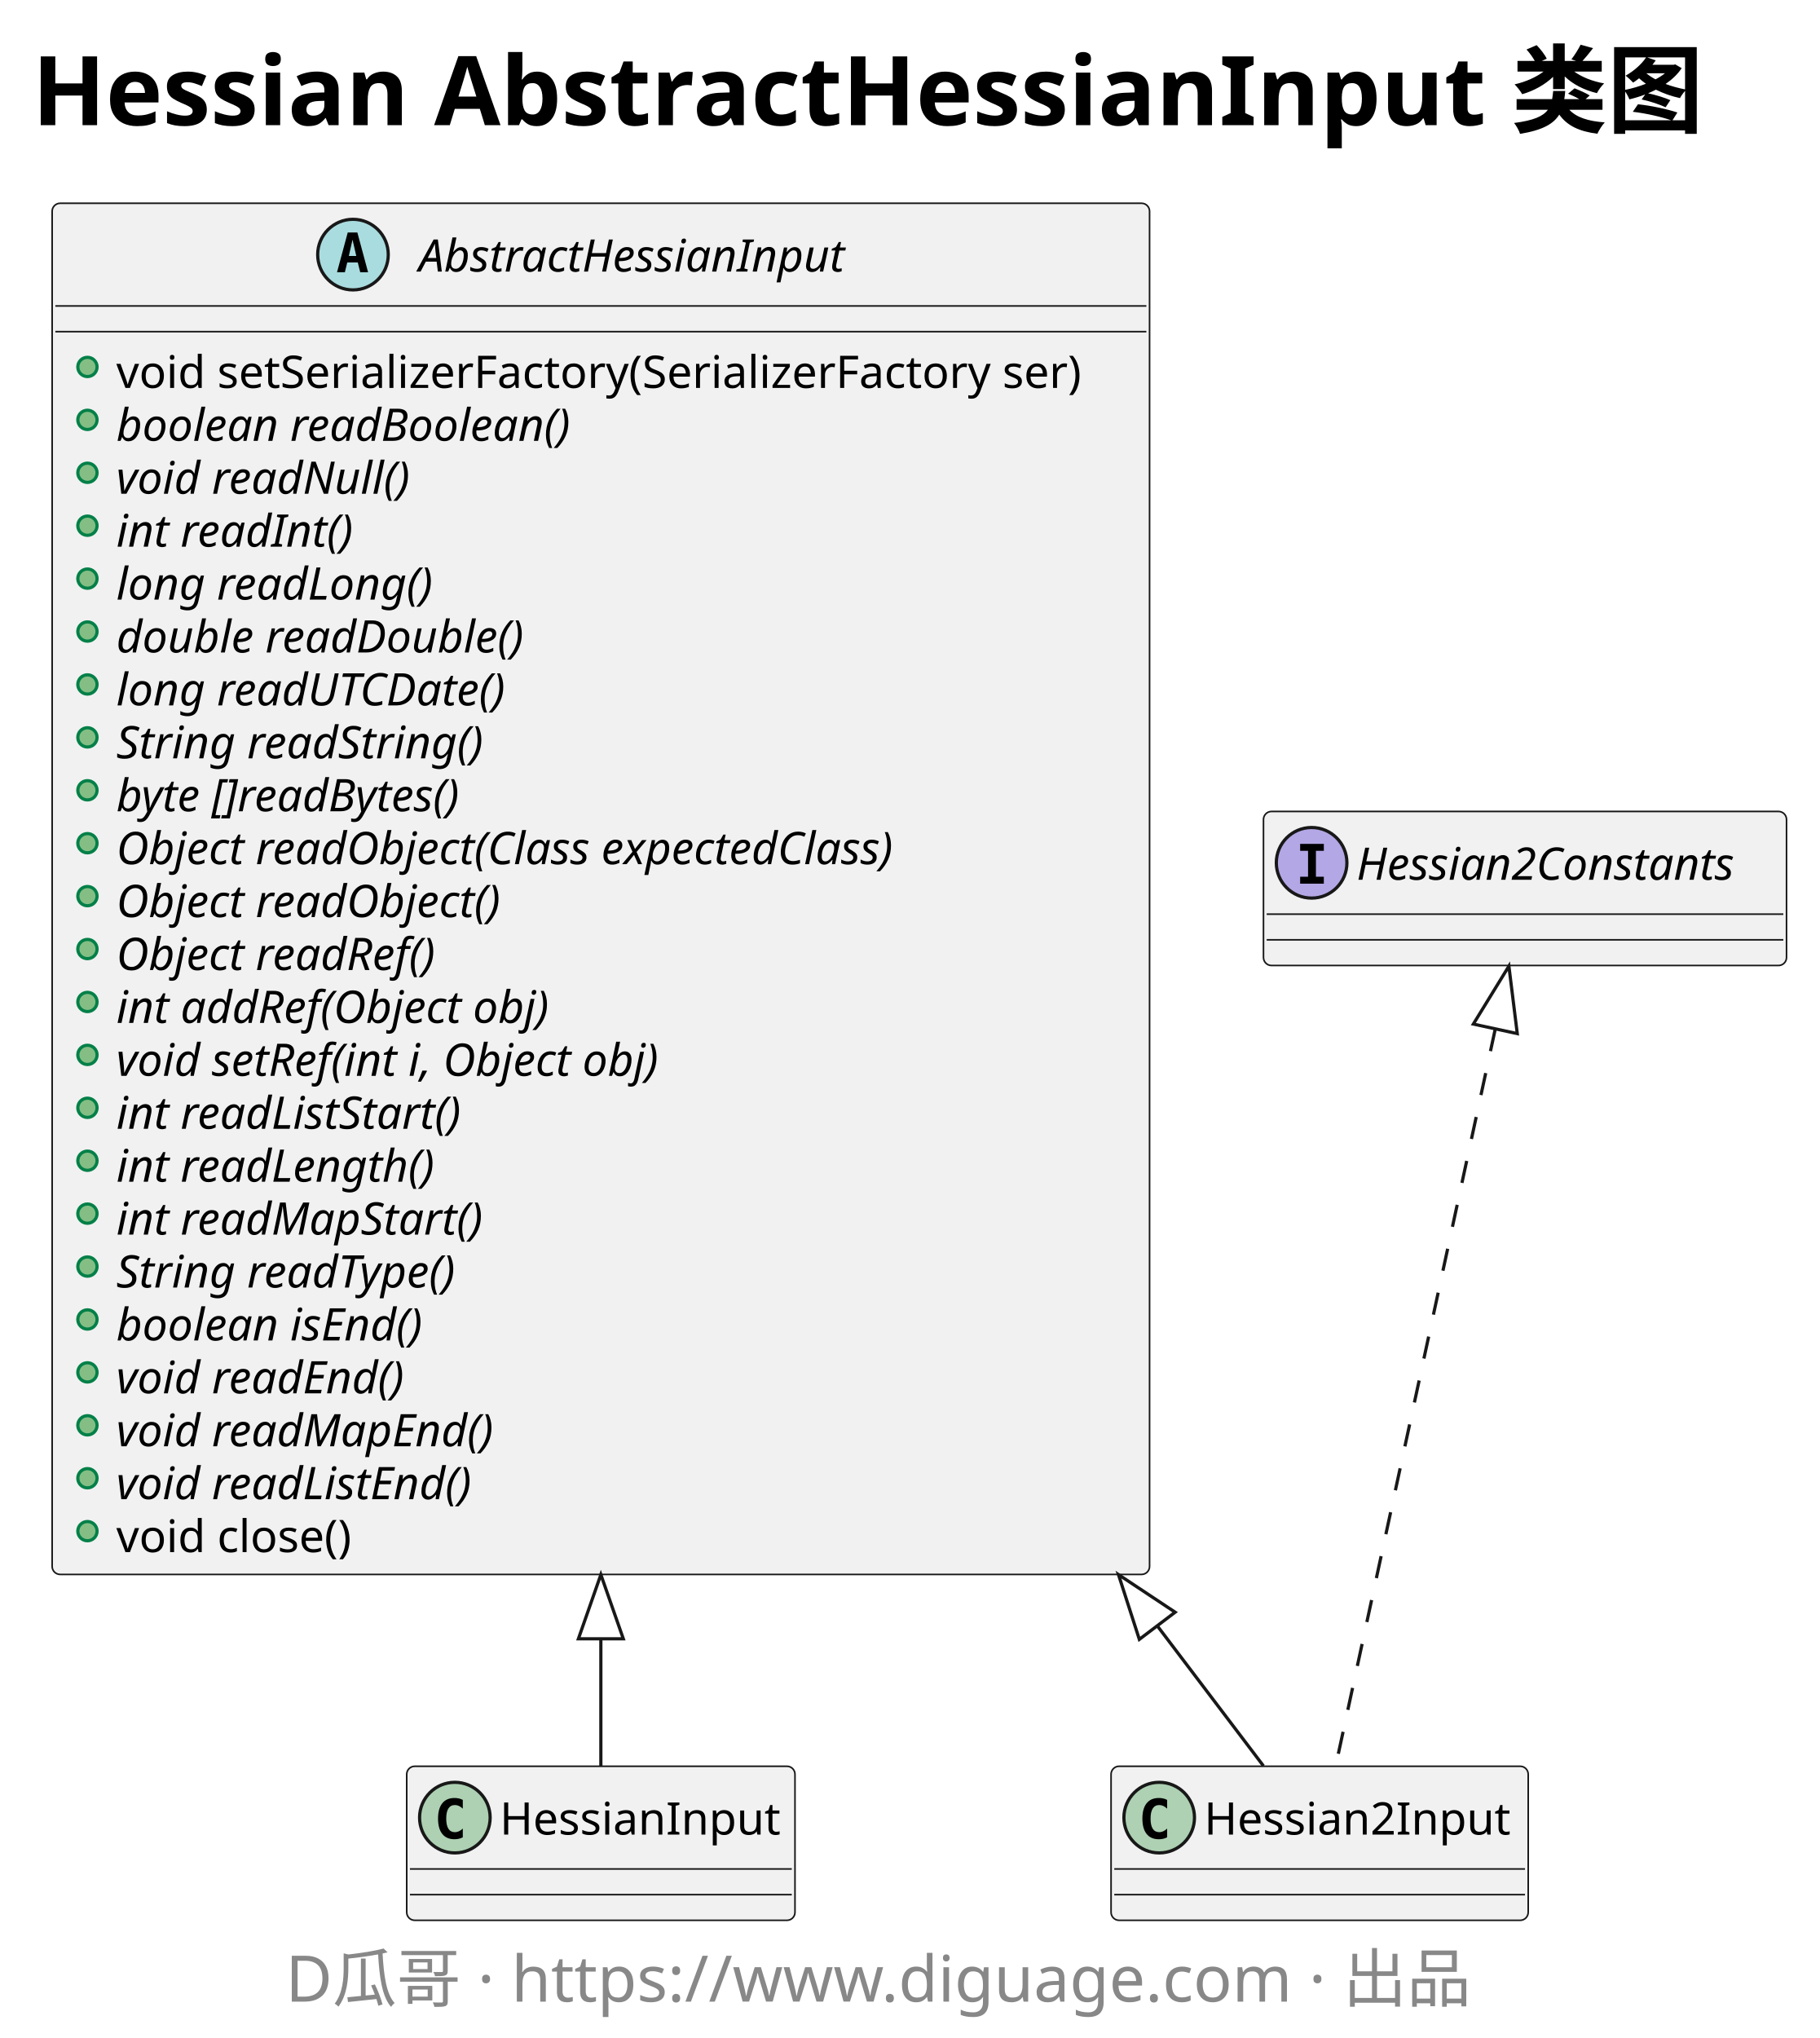
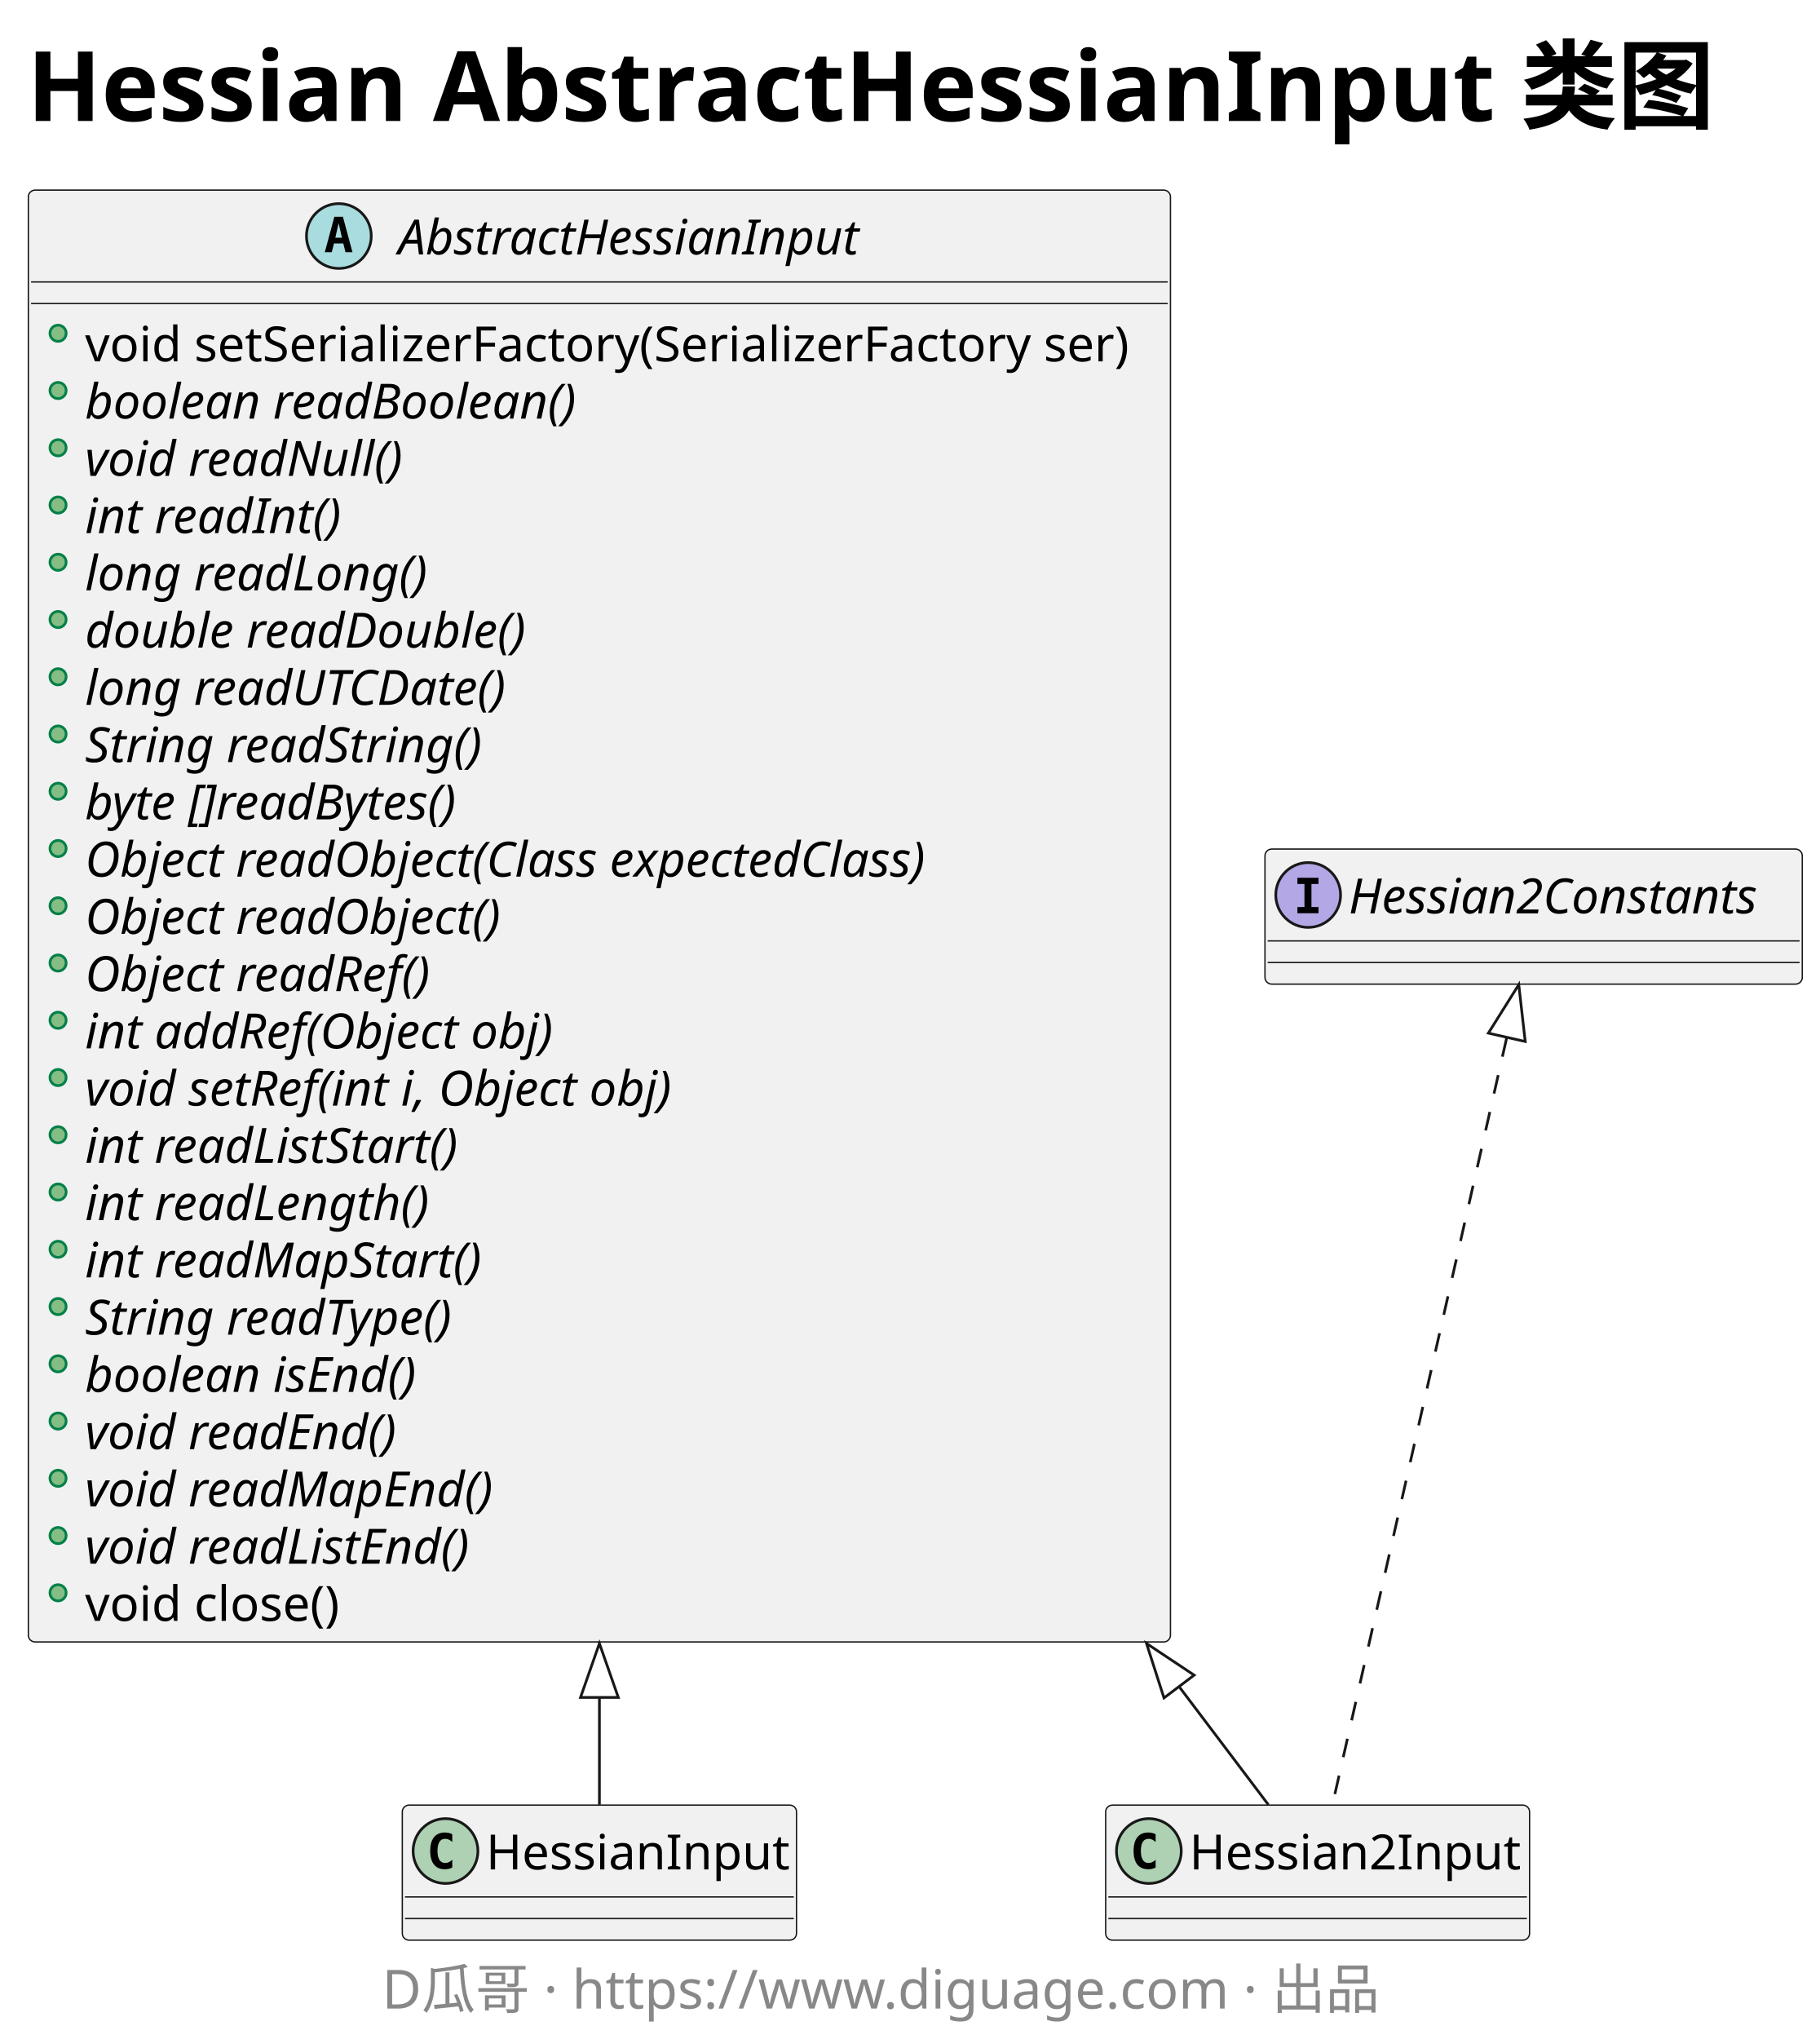
- <svg xmlns="http://www.w3.org/2000/svg" contentStyleType="text/css" height="635px" preserveAspectRatio="none" style="width:567px;height:635px;background:#FFFFFF;" version="1.1" viewBox="0 0 567 635" width="567px" zoomAndPan="magnify">
+ <svg xmlns="http://www.w3.org/2000/svg" contentStyleType="text/css" height="755px" preserveAspectRatio="none" style="width:674px;height:755px;background:#FFFFFF;" version="1.1" viewBox="0 0 674 755" width="674px" zoomAndPan="magnify">
  <defs />
  <g>
-     <rect height="45.332" style="stroke:#00000000;stroke-width:1.0;fill:none;" width="549" x="5" y="5" />
-     <text fill="#000000" font-family="sans-serif" font-size="30" font-weight="bold" lengthAdjust="spacing" textLength="539" x="10" y="39.004">Hessian AbstractHessianInput 类图</text>
+     <rect height="52.398" style="stroke:#00000000;stroke-width:1.0;fill:none;" width="654" x="5" y="5" />
+     <text fill="#000000" font-family="'Source" font-size="36" font-weight="bold" lengthAdjust="spacing" textLength="644" x="10" y="44.805">Hessian AbstractHessianInput 类图</text>
    <g id="elem_AbstractHessianInput">
-       <rect codeLine="4" fill="#F1F1F1" height="427.231" id="AbstractHessianInput" rx="2.5" ry="2.5" style="stroke:#181818;stroke-width:0.5;" width="342" x="16.25" y="63.332" />
-       <ellipse cx="110" cy="79.332" fill="#A9DCDF" rx="11" ry="11" style="stroke:#181818;stroke-width:1.0;" />
-       <path d="M109.863,74.68 L108.71,79.752 L111.025,79.752 Z M108.369,72.439 L111.366,72.439 L114.711,84.832 L112.262,84.832 L111.499,81.769 L108.22,81.769 L107.473,84.832 L105.024,84.832 Z " fill="#000000" />
-       <text fill="#000000" font-family="sans-serif" font-size="14" font-style="italic" lengthAdjust="spacing" textLength="146" x="130.5" y="84.623">AbstractHessianInput</text>
-       <line style="stroke:#181818;stroke-width:0.5;" x1="17.25" x2="357.25" y1="95.332" y2="95.332" />
-       <line style="stroke:#181818;stroke-width:0.5;" x1="17.25" x2="357.25" y1="103.332" y2="103.332" />
-       <ellipse cx="27.25" cy="114.332" fill="#84BE84" rx="3" ry="3" style="stroke:#038048;stroke-width:1.0;" />
-       <text fill="#000000" font-family="sans-serif" font-size="14" lengthAdjust="spacing" textLength="316" x="36.25" y="120.867">void setSerializerFactory(SerializerFactory ser)</text>
-       <ellipse cx="27.25" cy="130.82" fill="#84BE84" rx="3" ry="3" style="stroke:#038048;stroke-width:1.0;" />
-       <text fill="#000000" font-family="sans-serif" font-size="14" font-style="italic" lengthAdjust="spacing" textLength="156" x="36.25" y="137.356">boolean readBoolean()</text>
-       <ellipse cx="27.25" cy="147.309" fill="#84BE84" rx="3" ry="3" style="stroke:#038048;stroke-width:1.0;" />
-       <text fill="#000000" font-family="sans-serif" font-size="14" font-style="italic" lengthAdjust="spacing" textLength="101" x="36.25" y="153.844">void readNull()</text>
-       <ellipse cx="27.25" cy="163.797" fill="#84BE84" rx="3" ry="3" style="stroke:#038048;stroke-width:1.0;" />
-       <text fill="#000000" font-family="sans-serif" font-size="14" font-style="italic" lengthAdjust="spacing" textLength="81" x="36.25" y="170.332">int readInt()</text>
-       <ellipse cx="27.25" cy="180.285" fill="#84BE84" rx="3" ry="3" style="stroke:#038048;stroke-width:1.0;" />
-       <text fill="#000000" font-family="sans-serif" font-size="14" font-style="italic" lengthAdjust="spacing" textLength="110" x="36.25" y="186.82">long readLong()</text>
-       <ellipse cx="27.25" cy="196.773" fill="#84BE84" rx="3" ry="3" style="stroke:#038048;stroke-width:1.0;" />
-       <text fill="#000000" font-family="sans-serif" font-size="14" font-style="italic" lengthAdjust="spacing" textLength="142" x="36.25" y="203.309">double readDouble()</text>
-       <ellipse cx="27.25" cy="213.262" fill="#84BE84" rx="3" ry="3" style="stroke:#038048;stroke-width:1.0;" />
-       <text fill="#000000" font-family="sans-serif" font-size="14" font-style="italic" lengthAdjust="spacing" textLength="136" x="36.25" y="219.797">long readUTCDate()</text>
-       <ellipse cx="27.25" cy="229.75" fill="#84BE84" rx="3" ry="3" style="stroke:#038048;stroke-width:1.0;" />
-       <text fill="#000000" font-family="sans-serif" font-size="14" font-style="italic" lengthAdjust="spacing" textLength="127" x="36.25" y="236.285">String readString()</text>
-       <ellipse cx="27.25" cy="246.238" fill="#84BE84" rx="3" ry="3" style="stroke:#038048;stroke-width:1.0;" />
-       <text fill="#000000" font-family="sans-serif" font-size="14" font-style="italic" lengthAdjust="spacing" textLength="119" x="36.25" y="252.773">byte []readBytes()</text>
-       <ellipse cx="27.25" cy="262.727" fill="#84BE84" rx="3" ry="3" style="stroke:#038048;stroke-width:1.0;" />
-       <text fill="#000000" font-family="sans-serif" font-size="14" font-style="italic" lengthAdjust="spacing" textLength="272" x="36.25" y="269.262">Object readObject(Class expectedClass)</text>
-       <ellipse cx="27.25" cy="279.215" fill="#84BE84" rx="3" ry="3" style="stroke:#038048;stroke-width:1.0;" />
-       <text fill="#000000" font-family="sans-serif" font-size="14" font-style="italic" lengthAdjust="spacing" textLength="133" x="36.25" y="285.75">Object readObject()</text>
-       <ellipse cx="27.25" cy="295.703" fill="#84BE84" rx="3" ry="3" style="stroke:#038048;stroke-width:1.0;" />
-       <text fill="#000000" font-family="sans-serif" font-size="14" font-style="italic" lengthAdjust="spacing" textLength="111" x="36.25" y="302.238">Object readRef()</text>
-       <ellipse cx="27.25" cy="312.191" fill="#84BE84" rx="3" ry="3" style="stroke:#038048;stroke-width:1.0;" />
-       <text fill="#000000" font-family="sans-serif" font-size="14" font-style="italic" lengthAdjust="spacing" textLength="150" x="36.25" y="318.727">int addRef(Object obj)</text>
-       <ellipse cx="27.25" cy="328.68" fill="#84BE84" rx="3" ry="3" style="stroke:#038048;stroke-width:1.0;" />
-       <text fill="#000000" font-family="sans-serif" font-size="14" font-style="italic" lengthAdjust="spacing" textLength="189" x="36.25" y="335.215">void setRef(int i, Object obj)</text>
-       <ellipse cx="27.25" cy="345.168" fill="#84BE84" rx="3" ry="3" style="stroke:#038048;stroke-width:1.0;" />
-       <text fill="#000000" font-family="sans-serif" font-size="14" font-style="italic" lengthAdjust="spacing" textLength="118" x="36.25" y="351.703">int readListStart()</text>
-       <ellipse cx="27.25" cy="361.656" fill="#84BE84" rx="3" ry="3" style="stroke:#038048;stroke-width:1.0;" />
-       <text fill="#000000" font-family="sans-serif" font-size="14" font-style="italic" lengthAdjust="spacing" textLength="110" x="36.25" y="368.191">int readLength()</text>
-       <ellipse cx="27.25" cy="378.144" fill="#84BE84" rx="3" ry="3" style="stroke:#038048;stroke-width:1.0;" />
-       <text fill="#000000" font-family="sans-serif" font-size="14" font-style="italic" lengthAdjust="spacing" textLength="124" x="36.25" y="384.68">int readMapStart()</text>
-       <ellipse cx="27.25" cy="394.633" fill="#84BE84" rx="3" ry="3" style="stroke:#038048;stroke-width:1.0;" />
-       <text fill="#000000" font-family="sans-serif" font-size="14" font-style="italic" lengthAdjust="spacing" textLength="119" x="36.25" y="401.168">String readType()</text>
-       <ellipse cx="27.25" cy="411.121" fill="#84BE84" rx="3" ry="3" style="stroke:#038048;stroke-width:1.0;" />
-       <text fill="#000000" font-family="sans-serif" font-size="14" font-style="italic" lengthAdjust="spacing" textLength="107" x="36.25" y="417.656">boolean isEnd()</text>
-       <ellipse cx="27.25" cy="427.609" fill="#84BE84" rx="3" ry="3" style="stroke:#038048;stroke-width:1.0;" />
-       <text fill="#000000" font-family="sans-serif" font-size="14" font-style="italic" lengthAdjust="spacing" textLength="100" x="36.25" y="434.144">void readEnd()</text>
-       <ellipse cx="27.25" cy="444.098" fill="#84BE84" rx="3" ry="3" style="stroke:#038048;stroke-width:1.0;" />
-       <text fill="#000000" font-family="sans-serif" font-size="14" font-style="italic" lengthAdjust="spacing" textLength="129" x="36.25" y="450.633">void readMapEnd()</text>
-       <ellipse cx="27.25" cy="460.586" fill="#84BE84" rx="3" ry="3" style="stroke:#038048;stroke-width:1.0;" />
-       <text fill="#000000" font-family="sans-serif" font-size="14" font-style="italic" lengthAdjust="spacing" textLength="123" x="36.25" y="467.121">void readListEnd()</text>
-       <ellipse cx="27.25" cy="477.074" fill="#84BE84" rx="3" ry="3" style="stroke:#038048;stroke-width:1.0;" />
-       <text fill="#000000" font-family="sans-serif" font-size="14" lengthAdjust="spacing" textLength="78" x="36.25" y="483.609">void close()</text>
+       <rect codeLine="3" fill="#F1F1F1" height="537.582" id="AbstractHessianInput" rx="2.5" ry="2.5" style="stroke:#181818;stroke-width:0.5;" width="423" x="10.5" y="70.398" />
+       <ellipse cx="125.5" cy="87.398" fill="#A9DCDF" rx="12" ry="12" style="stroke:#181818;stroke-width:1.0;" />
+       <path d="M125.414,82.649 L124.192,88.019 L126.644,88.019 Z M123.832,80.276 L127.005,80.276 L130.547,93.398 L127.954,93.398 L127.145,90.155 L123.674,90.155 L122.883,93.398 L120.29,93.398 Z " fill="#000000" />
+       <text fill="#000000" font-family="sans-serif" font-size="18" font-style="italic" lengthAdjust="spacing" textLength="184" x="147.5" y="94.201">AbstractHessianInput</text>
+       <line style="stroke:#181818;stroke-width:0.5;" x1="11.5" x2="432.5" y1="104.398" y2="104.398" />
+       <line style="stroke:#181818;stroke-width:0.5;" x1="11.5" x2="432.5" y1="112.398" y2="112.398" />
+       <ellipse cx="21.5" cy="123.398" fill="#84BE84" rx="3" ry="3" style="stroke:#038048;stroke-width:1.0;" />
+       <text fill="#000000" font-family="sans-serif" font-size="18" lengthAdjust="spacing" textLength="396" x="31.5" y="133.801">void setSerializerFactory(SerializerFactory ser)</text>
+       <ellipse cx="21.5" cy="144.598" fill="#84BE84" rx="3" ry="3" style="stroke:#038048;stroke-width:1.0;" />
+       <text fill="#000000" font-family="sans-serif" font-size="18" font-style="italic" lengthAdjust="spacing" textLength="193" x="31.5" y="155">boolean readBoolean()</text>
+       <ellipse cx="21.5" cy="165.797" fill="#84BE84" rx="3" ry="3" style="stroke:#038048;stroke-width:1.0;" />
+       <text fill="#000000" font-family="sans-serif" font-size="18" font-style="italic" lengthAdjust="spacing" textLength="126" x="31.5" y="176.199">void readNull()</text>
+       <ellipse cx="21.5" cy="186.996" fill="#84BE84" rx="3" ry="3" style="stroke:#038048;stroke-width:1.0;" />
+       <text fill="#000000" font-family="sans-serif" font-size="18" font-style="italic" lengthAdjust="spacing" textLength="102" x="31.5" y="197.398">int readInt()</text>
+       <ellipse cx="21.5" cy="208.195" fill="#84BE84" rx="3" ry="3" style="stroke:#038048;stroke-width:1.0;" />
+       <text fill="#000000" font-family="sans-serif" font-size="18" font-style="italic" lengthAdjust="spacing" textLength="137" x="31.5" y="218.598">long readLong()</text>
+       <ellipse cx="21.5" cy="229.394" fill="#84BE84" rx="3" ry="3" style="stroke:#038048;stroke-width:1.0;" />
+       <text fill="#000000" font-family="sans-serif" font-size="18" font-style="italic" lengthAdjust="spacing" textLength="176" x="31.5" y="239.797">double readDouble()</text>
+       <ellipse cx="21.5" cy="250.594" fill="#84BE84" rx="3" ry="3" style="stroke:#038048;stroke-width:1.0;" />
+       <text fill="#000000" font-family="sans-serif" font-size="18" font-style="italic" lengthAdjust="spacing" textLength="169" x="31.5" y="260.996">long readUTCDate()</text>
+       <ellipse cx="21.5" cy="271.793" fill="#84BE84" rx="3" ry="3" style="stroke:#038048;stroke-width:1.0;" />
+       <text fill="#000000" font-family="sans-serif" font-size="18" font-style="italic" lengthAdjust="spacing" textLength="158" x="31.5" y="282.195">String readString()</text>
+       <ellipse cx="21.5" cy="292.992" fill="#84BE84" rx="3" ry="3" style="stroke:#038048;stroke-width:1.0;" />
+       <text fill="#000000" font-family="sans-serif" font-size="18" font-style="italic" lengthAdjust="spacing" textLength="150" x="31.5" y="303.394">byte []readBytes()</text>
+       <ellipse cx="21.5" cy="314.191" fill="#84BE84" rx="3" ry="3" style="stroke:#038048;stroke-width:1.0;" />
+       <text fill="#000000" font-family="sans-serif" font-size="18" font-style="italic" lengthAdjust="spacing" textLength="343" x="31.5" y="324.594">Object readObject(Class expectedClass)</text>
+       <ellipse cx="21.5" cy="335.391" fill="#84BE84" rx="3" ry="3" style="stroke:#038048;stroke-width:1.0;" />
+       <text fill="#000000" font-family="sans-serif" font-size="18" font-style="italic" lengthAdjust="spacing" textLength="168" x="31.5" y="345.793">Object readObject()</text>
+       <ellipse cx="21.5" cy="356.59" fill="#84BE84" rx="3" ry="3" style="stroke:#038048;stroke-width:1.0;" />
+       <text fill="#000000" font-family="sans-serif" font-size="18" font-style="italic" lengthAdjust="spacing" textLength="140" x="31.5" y="366.992">Object readRef()</text>
+       <ellipse cx="21.5" cy="377.789" fill="#84BE84" rx="3" ry="3" style="stroke:#038048;stroke-width:1.0;" />
+       <text fill="#000000" font-family="sans-serif" font-size="18" font-style="italic" lengthAdjust="spacing" textLength="190" x="31.5" y="388.191">int addRef(Object obj)</text>
+       <ellipse cx="21.5" cy="398.988" fill="#84BE84" rx="3" ry="3" style="stroke:#038048;stroke-width:1.0;" />
+       <text fill="#000000" font-family="sans-serif" font-size="18" font-style="italic" lengthAdjust="spacing" textLength="243" x="31.5" y="409.391">void setRef(int i, Object obj)</text>
+       <ellipse cx="21.5" cy="420.188" fill="#84BE84" rx="3" ry="3" style="stroke:#038048;stroke-width:1.0;" />
+       <text fill="#000000" font-family="sans-serif" font-size="18" font-style="italic" lengthAdjust="spacing" textLength="151" x="31.5" y="430.59">int readListStart()</text>
+       <ellipse cx="21.5" cy="441.387" fill="#84BE84" rx="3" ry="3" style="stroke:#038048;stroke-width:1.0;" />
+       <text fill="#000000" font-family="sans-serif" font-size="18" font-style="italic" lengthAdjust="spacing" textLength="139" x="31.5" y="451.789">int readLength()</text>
+       <ellipse cx="21.5" cy="462.586" fill="#84BE84" rx="3" ry="3" style="stroke:#038048;stroke-width:1.0;" />
+       <text fill="#000000" font-family="sans-serif" font-size="18" font-style="italic" lengthAdjust="spacing" textLength="157" x="31.5" y="472.988">int readMapStart()</text>
+       <ellipse cx="21.5" cy="483.785" fill="#84BE84" rx="3" ry="3" style="stroke:#038048;stroke-width:1.0;" />
+       <text fill="#000000" font-family="sans-serif" font-size="18" font-style="italic" lengthAdjust="spacing" textLength="148" x="31.5" y="494.188">String readType()</text>
+       <ellipse cx="21.5" cy="504.984" fill="#84BE84" rx="3" ry="3" style="stroke:#038048;stroke-width:1.0;" />
+       <text fill="#000000" font-family="sans-serif" font-size="18" font-style="italic" lengthAdjust="spacing" textLength="133" x="31.5" y="515.387">boolean isEnd()</text>
+       <ellipse cx="21.5" cy="526.184" fill="#84BE84" rx="3" ry="3" style="stroke:#038048;stroke-width:1.0;" />
+       <text fill="#000000" font-family="sans-serif" font-size="18" font-style="italic" lengthAdjust="spacing" textLength="124" x="31.5" y="536.586">void readEnd()</text>
+       <ellipse cx="21.5" cy="547.383" fill="#84BE84" rx="3" ry="3" style="stroke:#038048;stroke-width:1.0;" />
+       <text fill="#000000" font-family="sans-serif" font-size="18" font-style="italic" lengthAdjust="spacing" textLength="161" x="31.5" y="557.785">void readMapEnd()</text>
+       <ellipse cx="21.5" cy="568.582" fill="#84BE84" rx="3" ry="3" style="stroke:#038048;stroke-width:1.0;" />
+       <text fill="#000000" font-family="sans-serif" font-size="18" font-style="italic" lengthAdjust="spacing" textLength="155" x="31.5" y="578.984">void readListEnd()</text>
+       <ellipse cx="21.5" cy="589.781" fill="#84BE84" rx="3" ry="3" style="stroke:#038048;stroke-width:1.0;" />
+       <text fill="#000000" font-family="sans-serif" font-size="18" lengthAdjust="spacing" textLength="98" x="31.5" y="600.184">void close()</text>
    </g>
    <g id="elem_HessianInput">
-       <rect codeLine="30" fill="#F1F1F1" height="48" id="HessianInput" rx="2.5" ry="2.5" style="stroke:#181818;stroke-width:0.5;" width="121" x="126.75" y="550.332" />
-       <ellipse cx="141.75" cy="566.332" fill="#ADD1B2" rx="11" ry="11" style="stroke:#181818;stroke-width:1.0;" />
-       <path d="M144.223,572.475 Q143.642,572.774 143.003,572.923 Q142.364,573.073 141.658,573.073 Q139.151,573.073 137.832,571.421 Q136.512,569.769 136.512,566.648 Q136.512,563.519 137.832,561.867 Q139.151,560.215 141.658,560.215 Q142.364,560.215 143.011,560.364 Q143.659,560.514 144.223,560.812 L144.223,563.535 Q143.592,562.954 142.999,562.684 Q142.405,562.415 141.774,562.415 Q140.43,562.415 139.745,563.481 Q139.06,564.548 139.06,566.648 Q139.06,568.74 139.745,569.806 Q140.43,570.873 141.774,570.873 Q142.405,570.873 142.999,570.603 Q143.592,570.333 144.223,569.752 Z " fill="#000000" />
-       <text fill="#000000" font-family="sans-serif" font-size="14" lengthAdjust="spacing" textLength="89" x="155.75" y="571.623">HessianInput</text>
-       <line style="stroke:#181818;stroke-width:0.5;" x1="127.75" x2="246.75" y1="582.332" y2="582.332" />
-       <line style="stroke:#181818;stroke-width:0.5;" x1="127.75" x2="246.75" y1="590.332" y2="590.332" />
+       <rect codeLine="29" fill="#F1F1F1" height="50" id="HessianInput" rx="2.5" ry="2.5" style="stroke:#181818;stroke-width:0.5;" width="146" x="149" y="668.398" />
+       <ellipse cx="165" cy="685.398" fill="#ADD1B2" rx="12" ry="12" style="stroke:#181818;stroke-width:1.0;" />
+       <path d="M167.501,691.52 Q166.886,691.837 166.209,691.995 Q165.532,692.153 164.785,692.153 Q162.131,692.153 160.733,690.404 Q159.336,688.655 159.336,685.351 Q159.336,682.037 160.733,680.288 Q162.131,678.539 164.785,678.539 Q165.532,678.539 166.218,678.697 Q166.903,678.856 167.501,679.172 L167.501,682.055 Q166.833,681.439 166.205,681.154 Q165.576,680.868 164.908,680.868 Q163.484,680.868 162.759,681.998 Q162.034,683.127 162.034,685.351 Q162.034,687.565 162.759,688.695 Q163.484,689.824 164.908,689.824 Q165.576,689.824 166.205,689.539 Q166.833,689.253 167.501,688.638 Z " fill="#000000" />
+       <text fill="#000000" font-family="sans-serif" font-size="18" lengthAdjust="spacing" textLength="112" x="180" y="692.201">HessianInput</text>
+       <line style="stroke:#181818;stroke-width:0.5;" x1="150" x2="294" y1="702.398" y2="702.398" />
+       <line style="stroke:#181818;stroke-width:0.5;" x1="150" x2="294" y1="710.398" y2="710.398" />
    </g>
    <g id="elem_Hessian2Input">
-       <rect codeLine="32" fill="#F1F1F1" height="48" id="Hessian2Input" rx="2.5" ry="2.5" style="stroke:#181818;stroke-width:0.5;" width="130" x="346.25" y="550.332" />
-       <ellipse cx="361.25" cy="566.332" fill="#ADD1B2" rx="11" ry="11" style="stroke:#181818;stroke-width:1.0;" />
-       <path d="M363.723,572.475 Q363.142,572.774 362.503,572.923 Q361.864,573.073 361.158,573.073 Q358.651,573.073 357.332,571.421 Q356.012,569.769 356.012,566.648 Q356.012,563.519 357.332,561.867 Q358.651,560.215 361.158,560.215 Q361.864,560.215 362.511,560.364 Q363.159,560.514 363.723,560.812 L363.723,563.535 Q363.092,562.954 362.499,562.684 Q361.905,562.415 361.274,562.415 Q359.93,562.415 359.245,563.481 Q358.56,564.548 358.56,566.648 Q358.56,568.74 359.245,569.806 Q359.93,570.873 361.274,570.873 Q361.905,570.873 362.499,570.603 Q363.092,570.333 363.723,569.752 Z " fill="#000000" />
-       <text fill="#000000" font-family="sans-serif" font-size="14" lengthAdjust="spacing" textLength="98" x="375.25" y="571.623">Hessian2Input</text>
-       <line style="stroke:#181818;stroke-width:0.5;" x1="347.25" x2="475.25" y1="582.332" y2="582.332" />
-       <line style="stroke:#181818;stroke-width:0.5;" x1="347.25" x2="475.25" y1="590.332" y2="590.332" />
+       <rect codeLine="31" fill="#F1F1F1" height="50" id="Hessian2Input" rx="2.5" ry="2.5" style="stroke:#181818;stroke-width:0.5;" width="157" x="409.5" y="668.398" />
+       <ellipse cx="425.5" cy="685.398" fill="#ADD1B2" rx="12" ry="12" style="stroke:#181818;stroke-width:1.0;" />
+       <path d="M428.001,691.52 Q427.386,691.837 426.709,691.995 Q426.032,692.153 425.285,692.153 Q422.631,692.153 421.233,690.404 Q419.836,688.655 419.836,685.351 Q419.836,682.037 421.233,680.288 Q422.631,678.539 425.285,678.539 Q426.032,678.539 426.718,678.697 Q427.403,678.856 428.001,679.172 L428.001,682.055 Q427.333,681.439 426.705,681.154 Q426.076,680.868 425.408,680.868 Q423.984,680.868 423.259,681.998 Q422.534,683.127 422.534,685.351 Q422.534,687.565 423.259,688.695 Q423.984,689.824 425.408,689.824 Q426.076,689.824 426.705,689.539 Q427.333,689.253 428.001,688.638 Z " fill="#000000" />
+       <text fill="#000000" font-family="sans-serif" font-size="18" lengthAdjust="spacing" textLength="123" x="440.5" y="692.201">Hessian2Input</text>
+       <line style="stroke:#181818;stroke-width:0.5;" x1="410.5" x2="565.5" y1="702.398" y2="702.398" />
+       <line style="stroke:#181818;stroke-width:0.5;" x1="410.5" x2="565.5" y1="710.398" y2="710.398" />
    </g>
    <g id="elem_Hessian2Constants">
-       <rect fill="#F1F1F1" height="48" id="Hessian2Constants" rx="2.5" ry="2.5" style="stroke:#181818;stroke-width:0.5;" width="163" x="393.75" y="252.832" />
-       <ellipse cx="408.75" cy="268.832" fill="#B4A7E5" rx="11" ry="11" style="stroke:#181818;stroke-width:1.0;" />
-       <path d="M405.178,265.097 L405.178,262.939 L412.557,262.939 L412.557,265.097 L410.092,265.097 L410.092,273.174 L412.557,273.174 L412.557,275.332 L405.178,275.332 L405.178,273.174 L407.643,273.174 L407.643,265.097 Z " fill="#000000" />
-       <text fill="#000000" font-family="sans-serif" font-size="14" font-style="italic" lengthAdjust="spacing" textLength="131" x="422.75" y="274.123">Hessian2Constants</text>
-       <line style="stroke:#181818;stroke-width:0.5;" x1="394.75" x2="555.75" y1="284.832" y2="284.832" />
-       <line style="stroke:#181818;stroke-width:0.5;" x1="394.75" x2="555.75" y1="292.832" y2="292.832" />
+       <rect fill="#F1F1F1" height="50" id="Hessian2Constants" rx="2.5" ry="2.5" style="stroke:#181818;stroke-width:0.5;" width="199" x="468.5" y="314.398" />
+       <ellipse cx="484.5" cy="331.398" fill="#B4A7E5" rx="12" ry="12" style="stroke:#181818;stroke-width:1.0;" />
+       <path d="M480.512,327.312 L480.512,325.026 L488.325,325.026 L488.325,327.312 L485.715,327.312 L485.715,335.863 L488.325,335.863 L488.325,338.148 L480.512,338.148 L480.512,335.863 L483.122,335.863 L483.122,327.312 Z " fill="#000000" />
+       <text fill="#000000" font-family="sans-serif" font-size="18" font-style="italic" lengthAdjust="spacing" textLength="165" x="499.5" y="338.201">Hessian2Constants</text>
+       <line style="stroke:#181818;stroke-width:0.5;" x1="469.5" x2="666.5" y1="348.398" y2="348.398" />
+       <line style="stroke:#181818;stroke-width:0.5;" x1="469.5" x2="666.5" y1="356.398" y2="356.398" />
    </g>
    <g id="link_AbstractHessianInput_HessianInput">
-       <path d="M187.25,510.702 C187.25,526.142 187.25,539.702 187.25,550.212 " fill="none" id="AbstractHessianInput-backto-HessianInput" style="stroke:#181818;stroke-width:1.0;" />
-       <polygon fill="none" points="180.25,510.622,187.25,490.622,194.25,510.622,180.25,510.622" style="stroke:#181818;stroke-width:1.0;" />
+       <path d="M222,628.748 C222,644.238 222,657.738 222,668.268 " fill="none" id="AbstractHessianInput-backto-HessianInput" style="stroke:#181818;stroke-width:1.0;" />
+       <polygon fill="none" points="215,628.528,222,608.528,229,628.528,215,628.528" style="stroke:#181818;stroke-width:1.0;" />
    </g>
    <g id="link_AbstractHessianInput_Hessian2Input">
-       <path d="M360.64,506.562 C373.64,523.722 385.05,538.772 393.73,550.212 " fill="none" id="AbstractHessianInput-backto-Hessian2Input" style="stroke:#181818;stroke-width:1.0;" />
-       <polygon fill="none" points="355.06,510.792,348.56,490.622,366.22,502.332,355.06,510.792" style="stroke:#181818;stroke-width:1.0;" />
+       <path d="M436.76,624.598 C449.79,641.828 461.1,656.808 469.77,668.268 " fill="none" id="AbstractHessianInput-backto-Hessian2Input" style="stroke:#181818;stroke-width:1.0;" />
+       <polygon fill="none" points="431.1,628.708,424.62,608.528,442.27,620.268,431.1,628.708" style="stroke:#181818;stroke-width:1.0;" />
    </g>
    <g id="link_Hessian2Constants_Hessian2Input">
-       <path d="M465.97,320.672 C452.23,384.112 426.95,500.832 416.25,550.252 " fill="none" id="Hessian2Constants-backto-Hessian2Input" style="stroke:#181818;stroke-width:1.0;stroke-dasharray:7.0,7.0;" />
-       <polygon fill="none" points="459.15,319.082,470.23,301.022,472.84,322.052,459.15,319.082" style="stroke:#181818;stroke-width:1.0;" />
+       <path d="M557.99,384.438 C540.96,459.388 506.88,609.328 493.54,668.038 " fill="none" id="Hessian2Constants-backto-Hessian2Input" style="stroke:#181818;stroke-width:1.0;stroke-dasharray:7.0,7.0;" />
+       <polygon fill="none" points="551.24,382.548,562.5,364.588,564.89,385.648,551.24,382.548" style="stroke:#181818;stroke-width:1.0;" />
    </g>
-     <rect height="23.555" style="stroke:#00000000;stroke-width:1.0;fill:none;" width="381" x="89" y="604.332" />
-     <text fill="#888888" font-family="sans-serif" font-size="20" lengthAdjust="spacing" textLength="381" x="89" y="623.668">D瓜哥 · https://www.diguage.com · 出品</text>
+     <rect height="23.555" style="stroke:#00000000;stroke-width:1.0;fill:none;" width="381" x="141.5" y="724.398" />
+     <text fill="#888888" font-family="'Source" font-size="20" lengthAdjust="spacing" textLength="381" x="141.5" y="743.734">D瓜哥 · https://www.diguage.com · 出品</text>
  </g>
</svg>
